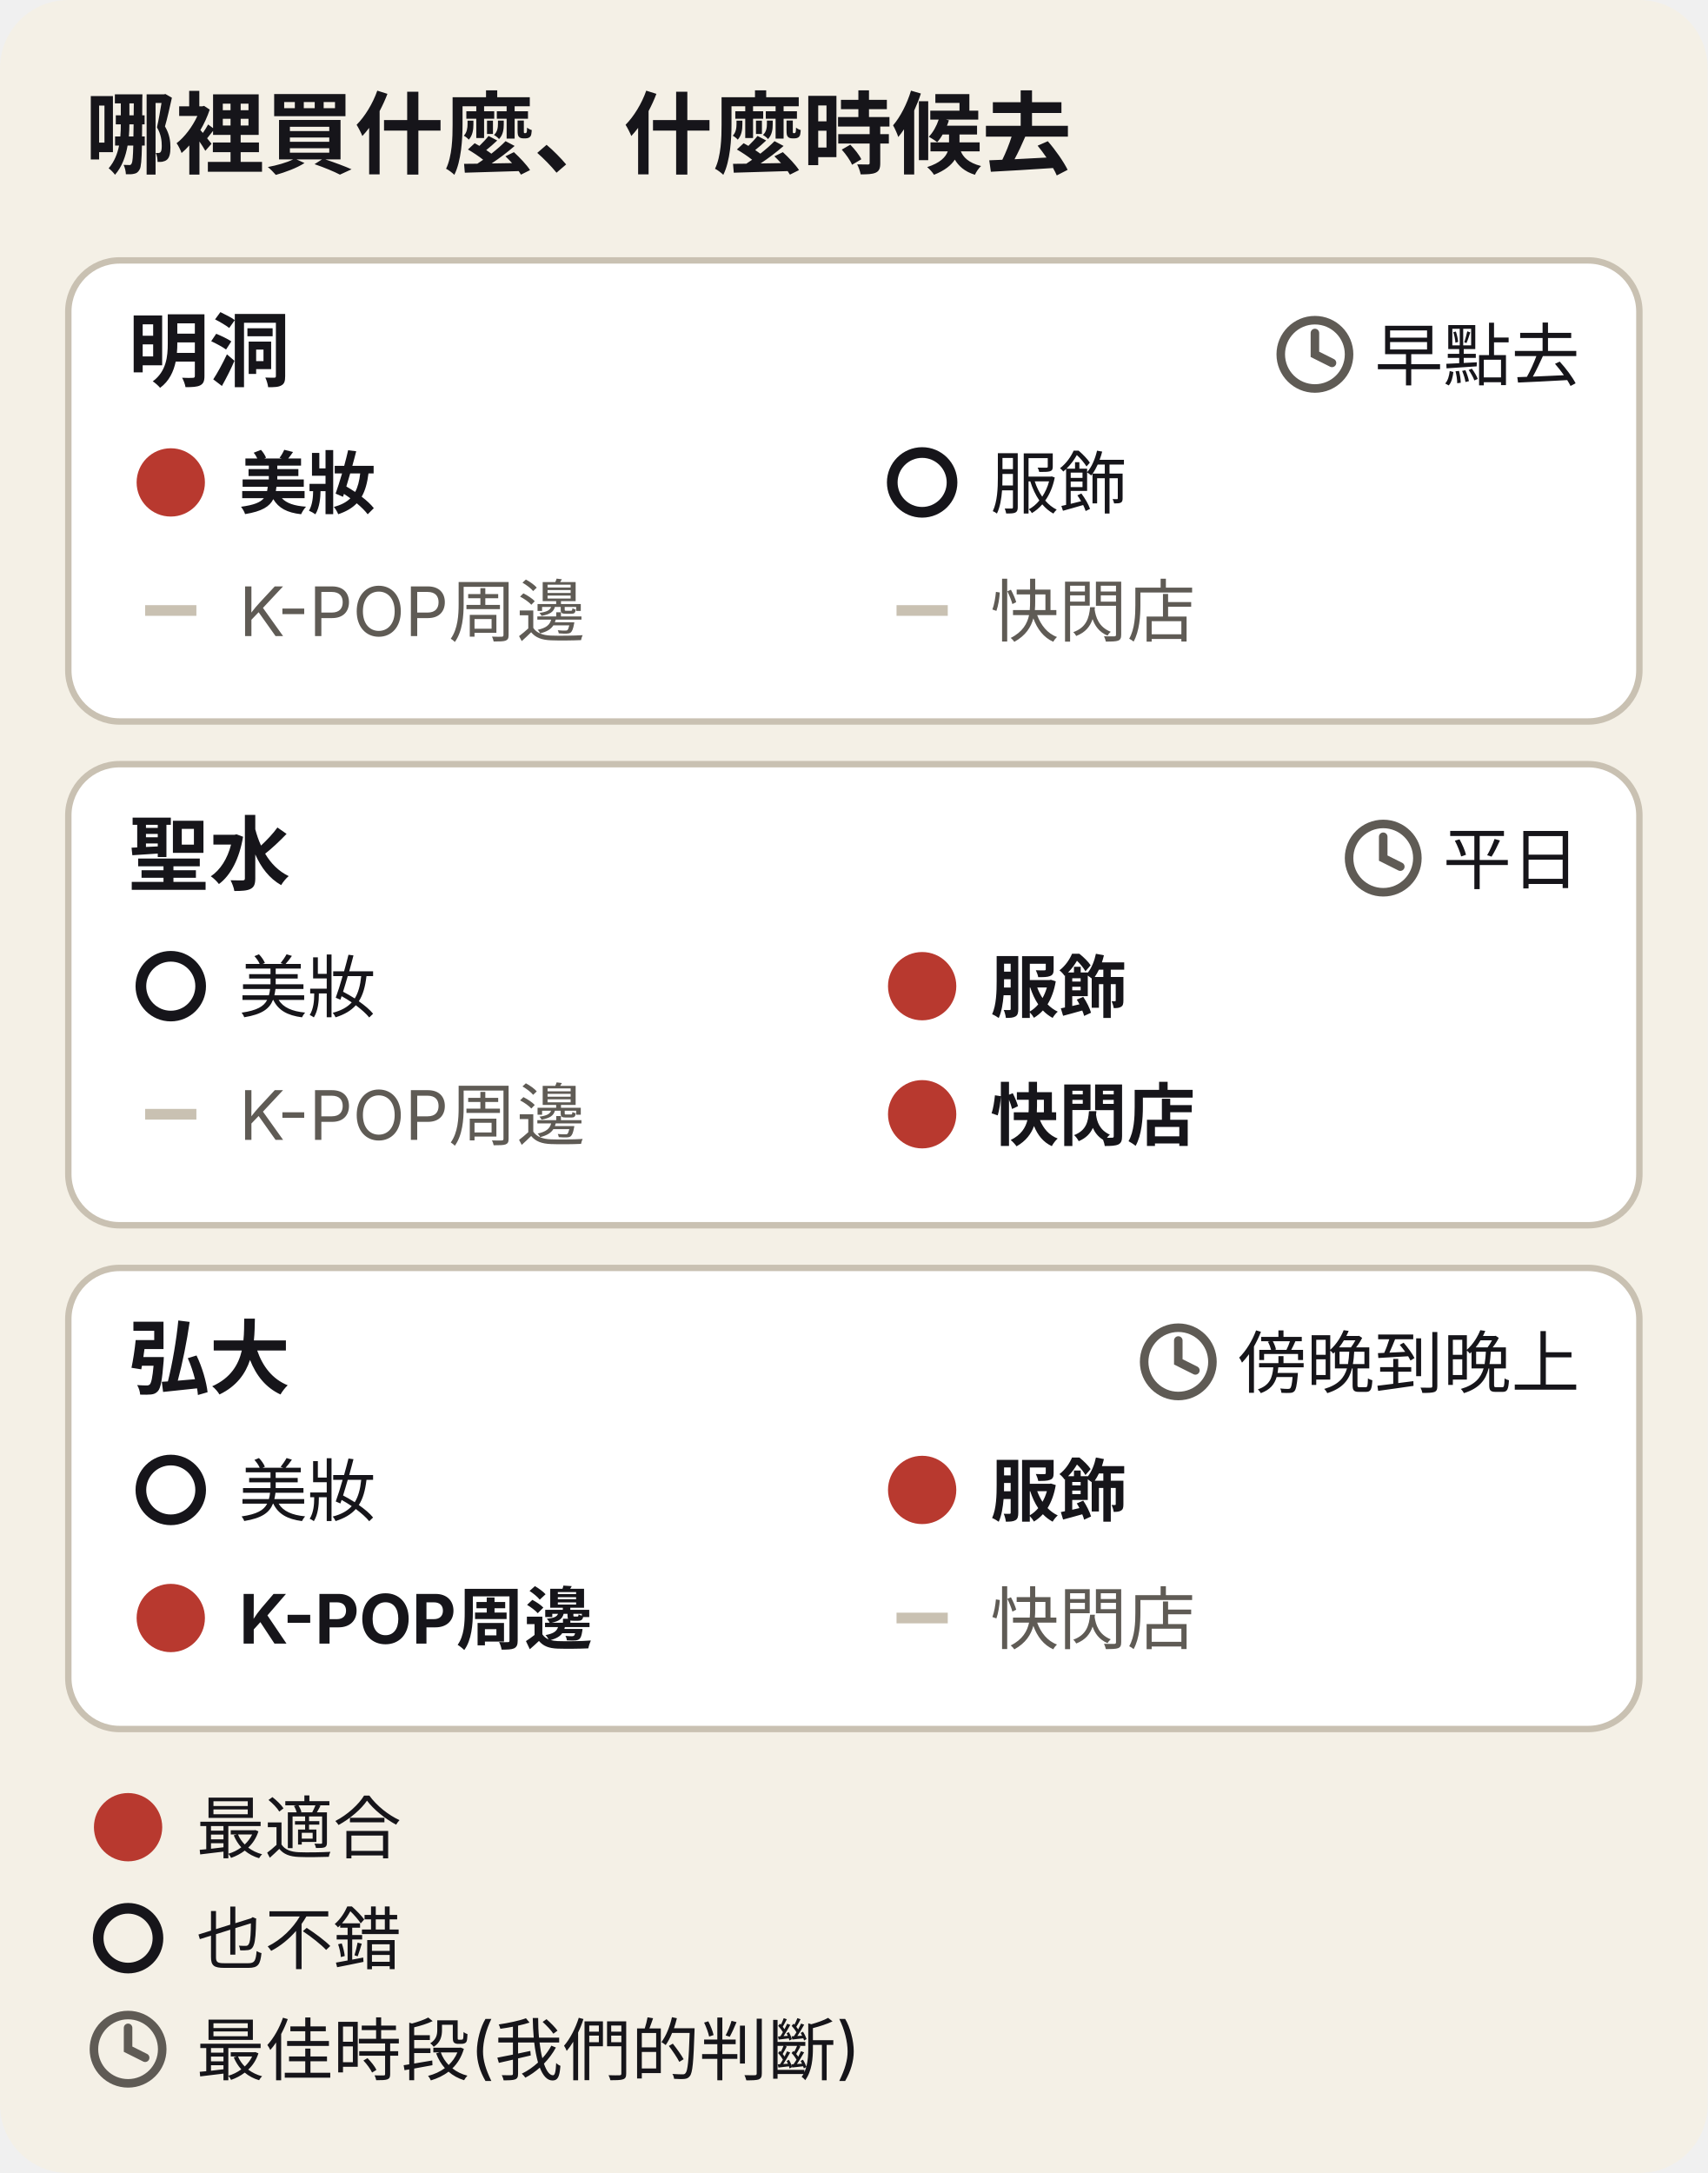
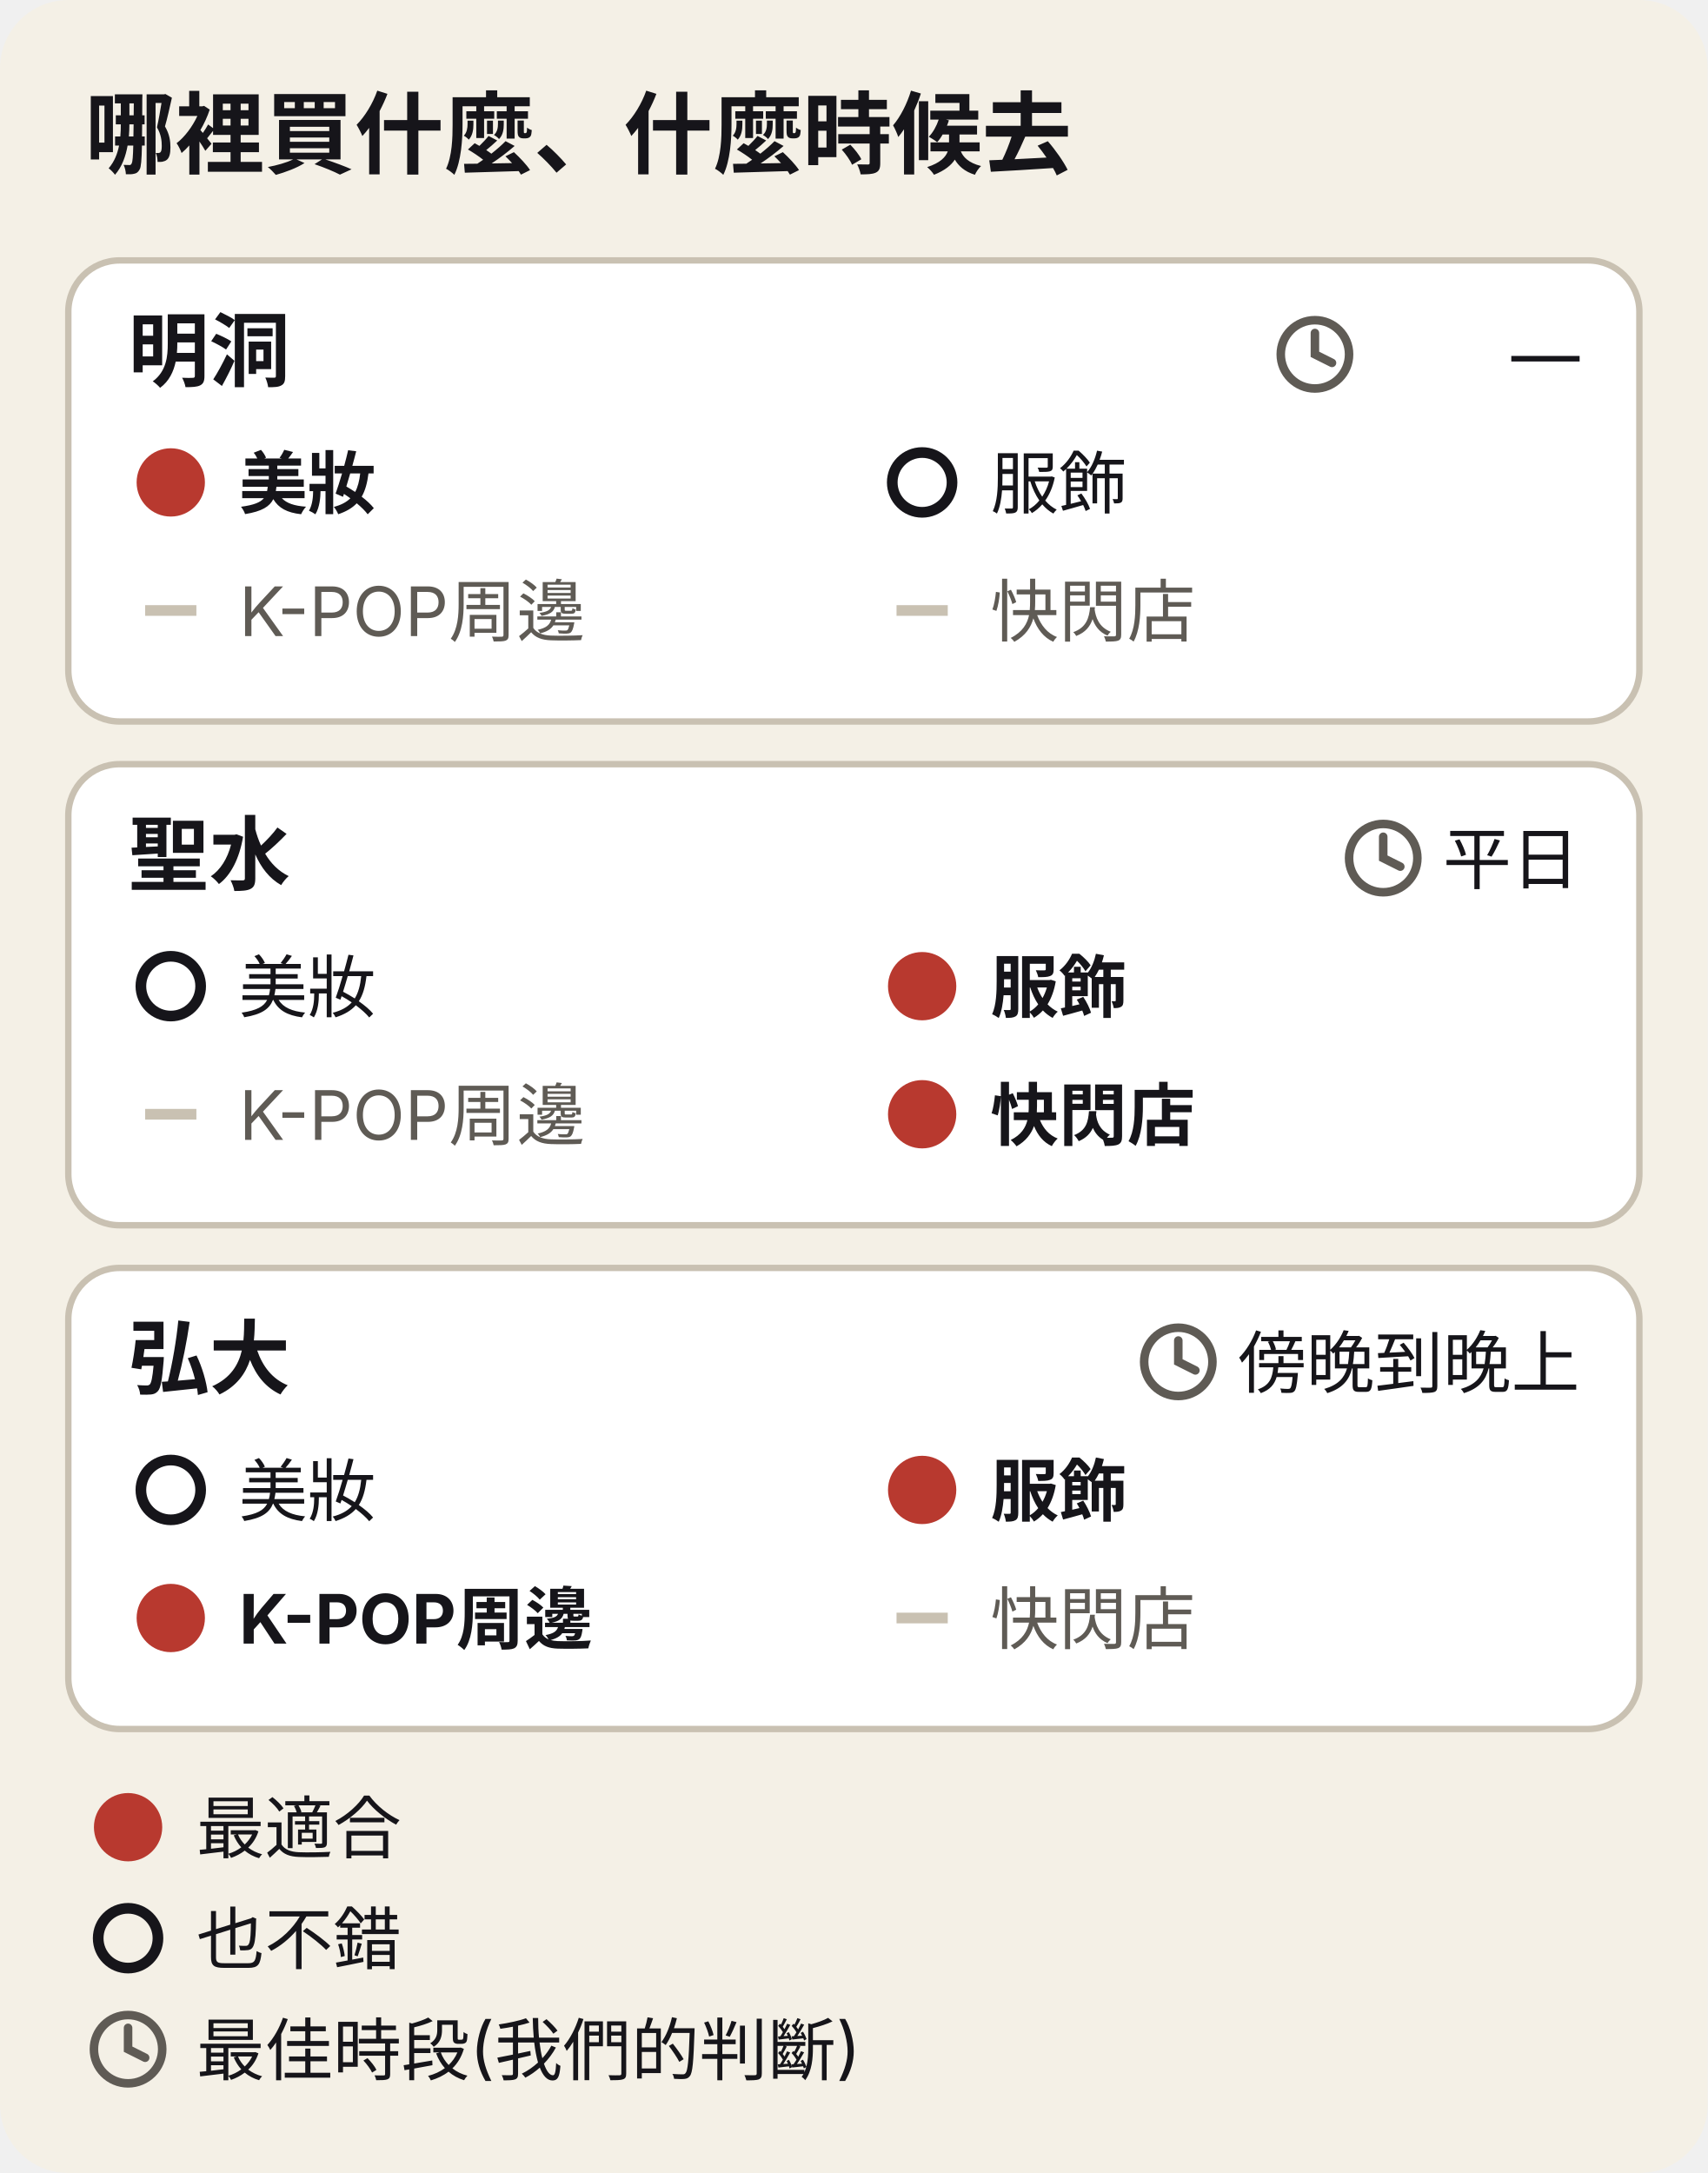
<svg xmlns="http://www.w3.org/2000/svg" viewBox="0 0 400 509" role="img" aria-label="哪裡買什麼、什麼時候去" font-family="system-ui, -apple-system, &quot;Noto Sans KR&quot;, &quot;Noto Sans JP&quot;, &quot;Noto Sans TC&quot;, sans-serif">
  <rect width="400" height="509" rx="16" fill="#f4f0e6" />
  <defs>
    <marker id="ah" viewBox="0 0 10 10" refX="9" refY="5" markerWidth="7" markerHeight="7" orient="auto-start-reverse">
      <path d="M0,0 L10,5 L0,10 z" fill="#16151a" />
    </marker>
  </defs>
  <text x="20" y="39" font-size="21" fill="#16151a" font-weight="bold" text-anchor="start">哪裡買什麼、什麼時候去</text>
  <rect x="16" y="61" width="368" height="108" rx="12" fill="#ffffff" stroke="#c9c1b2" stroke-width="1.5" />
  <text x="30" y="89" font-size="19" fill="#16151a" font-weight="bold" text-anchor="start">明洞</text>
  <circle cx="308" cy="83" r="8" fill="none" stroke="#5f5b55" stroke-width="2" />
  <path d="M308,78 L308,83 L312,85" fill="none" stroke="#5f5b55" stroke-width="2" stroke-linecap="round" />
-   <text x="370" y="89" font-size="16" fill="#16151a" text-anchor="end">早點去</text>
+   <text x="370" y="89" font-size="16" fill="#16151a" text-anchor="end">—</text>
  <circle cx="40" cy="113" r="8" fill="#b8392f" />
  <text x="56" y="119" font-size="16" fill="#16151a" font-weight="bold" text-anchor="start">美妝</text>
  <circle cx="216" cy="113" r="7" fill="none" stroke="#16151a" stroke-width="2.5" />
  <text x="232" y="119" font-size="16" fill="#16151a" text-anchor="start">服飾</text>
  <line x1="34" y1="143" x2="46" y2="143" stroke="#c9c1b2" stroke-width="2.5" />
  <text x="56" y="149" font-size="16" fill="#5f5b55" text-anchor="start">K-POP周邊</text>
  <line x1="210" y1="143" x2="222" y2="143" stroke="#c9c1b2" stroke-width="2.5" />
  <text x="232" y="149" font-size="16" fill="#5f5b55" text-anchor="start">快閃店</text>
  <rect x="16" y="179" width="368" height="108" rx="12" fill="#ffffff" stroke="#c9c1b2" stroke-width="1.5" />
  <text x="30" y="207" font-size="19" fill="#16151a" font-weight="bold" text-anchor="start">聖水</text>
  <circle cx="324" cy="201" r="8" fill="none" stroke="#5f5b55" stroke-width="2" />
  <path d="M324,196 L324,201 L328,203" fill="none" stroke="#5f5b55" stroke-width="2" stroke-linecap="round" />
  <text x="370" y="207" font-size="16" fill="#16151a" text-anchor="end">平日</text>
  <circle cx="40" cy="231" r="7" fill="none" stroke="#16151a" stroke-width="2.5" />
  <text x="56" y="237" font-size="16" fill="#16151a" text-anchor="start">美妝</text>
  <circle cx="216" cy="231" r="8" fill="#b8392f" />
  <text x="232" y="237" font-size="16" fill="#16151a" font-weight="bold" text-anchor="start">服飾</text>
  <line x1="34" y1="261" x2="46" y2="261" stroke="#c9c1b2" stroke-width="2.5" />
  <text x="56" y="267" font-size="16" fill="#5f5b55" text-anchor="start">K-POP周邊</text>
  <circle cx="216" cy="261" r="8" fill="#b8392f" />
  <text x="232" y="267" font-size="16" fill="#16151a" font-weight="bold" text-anchor="start">快閃店</text>
  <rect x="16" y="297" width="368" height="108" rx="12" fill="#ffffff" stroke="#c9c1b2" stroke-width="1.5" />
  <text x="30" y="325" font-size="19" fill="#16151a" font-weight="bold" text-anchor="start">弘大</text>
  <circle cx="276" cy="319" r="8" fill="none" stroke="#5f5b55" stroke-width="2" />
  <path d="M276,314 L276,319 L280,321" fill="none" stroke="#5f5b55" stroke-width="2" stroke-linecap="round" />
  <text x="370" y="325" font-size="16" fill="#16151a" text-anchor="end">傍晚到晚上</text>
  <circle cx="40" cy="349" r="7" fill="none" stroke="#16151a" stroke-width="2.5" />
  <text x="56" y="355" font-size="16" fill="#16151a" text-anchor="start">美妝</text>
  <circle cx="216" cy="349" r="8" fill="#b8392f" />
  <text x="232" y="355" font-size="16" fill="#16151a" font-weight="bold" text-anchor="start">服飾</text>
  <circle cx="40" cy="379" r="8" fill="#b8392f" />
  <text x="56" y="385" font-size="16" fill="#16151a" font-weight="bold" text-anchor="start">K-POP周邊</text>
  <line x1="210" y1="379" x2="222" y2="379" stroke="#c9c1b2" stroke-width="2.5" />
  <text x="232" y="385" font-size="16" fill="#5f5b55" text-anchor="start">快閃店</text>
  <circle cx="30" cy="428" r="8" fill="#b8392f" />
  <text x="46" y="434" font-size="16" fill="#16151a" text-anchor="start">最適合</text>
  <circle cx="30" cy="454" r="7" fill="none" stroke="#16151a" stroke-width="2.5" />
  <text x="46" y="460" font-size="16" fill="#16151a" text-anchor="start">也不錯</text>
  <circle cx="30" cy="480" r="8" fill="none" stroke="#5f5b55" stroke-width="2" />
  <path d="M30,475 L30,480 L34,482" fill="none" stroke="#5f5b55" stroke-width="2" stroke-linecap="round" />
  <text x="46" y="486" font-size="16" fill="#16151a" text-anchor="start">最佳時段(我們的判斷)</text>
</svg>
